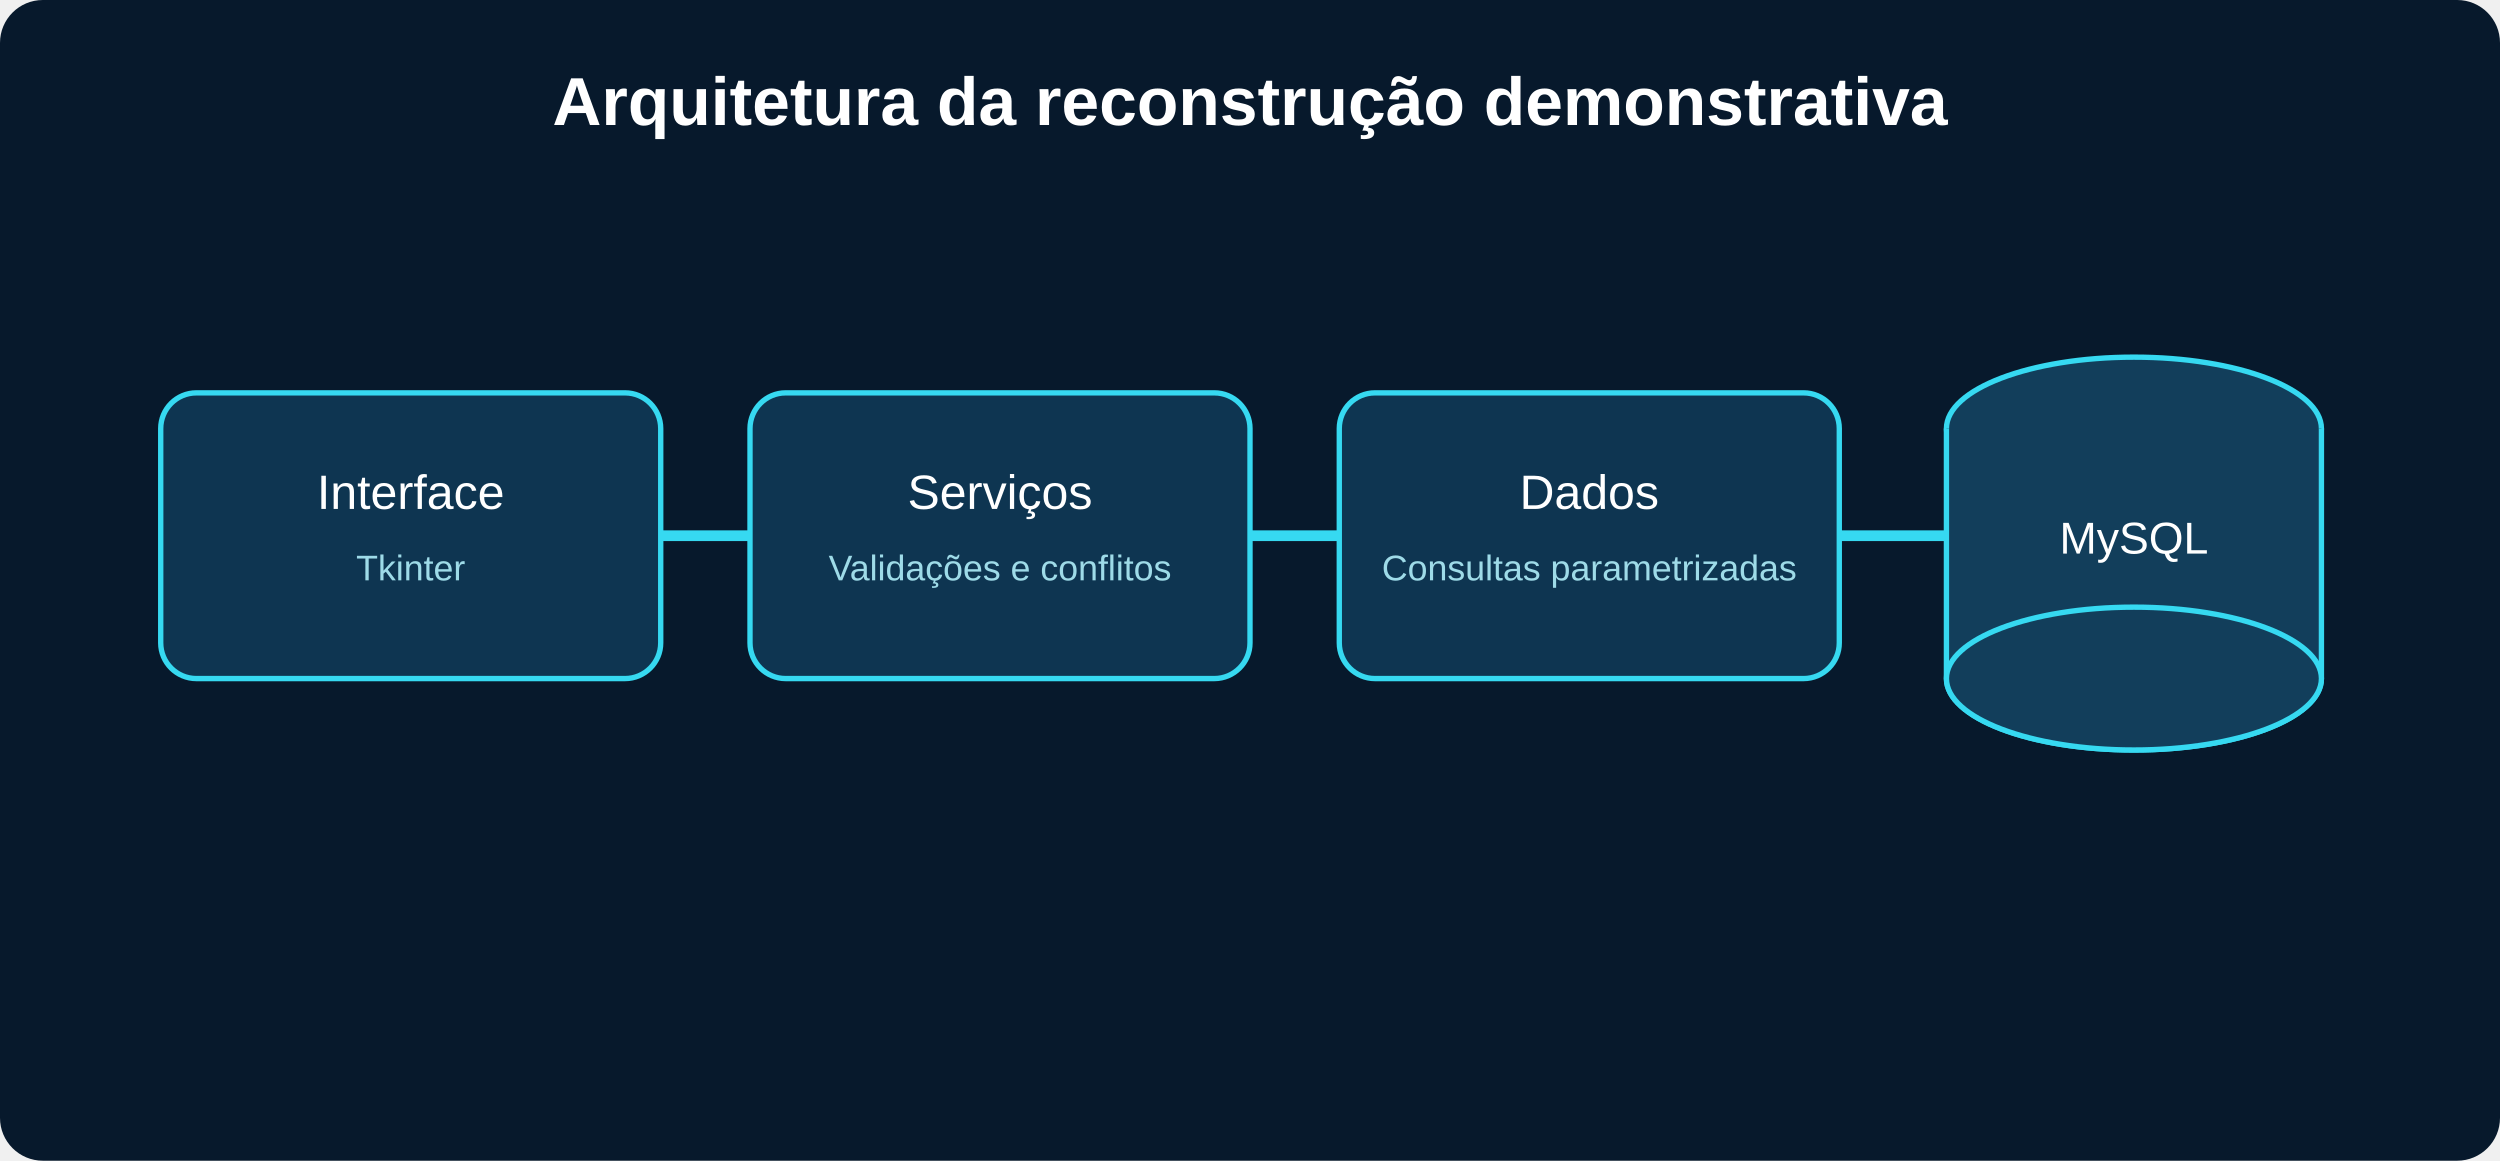
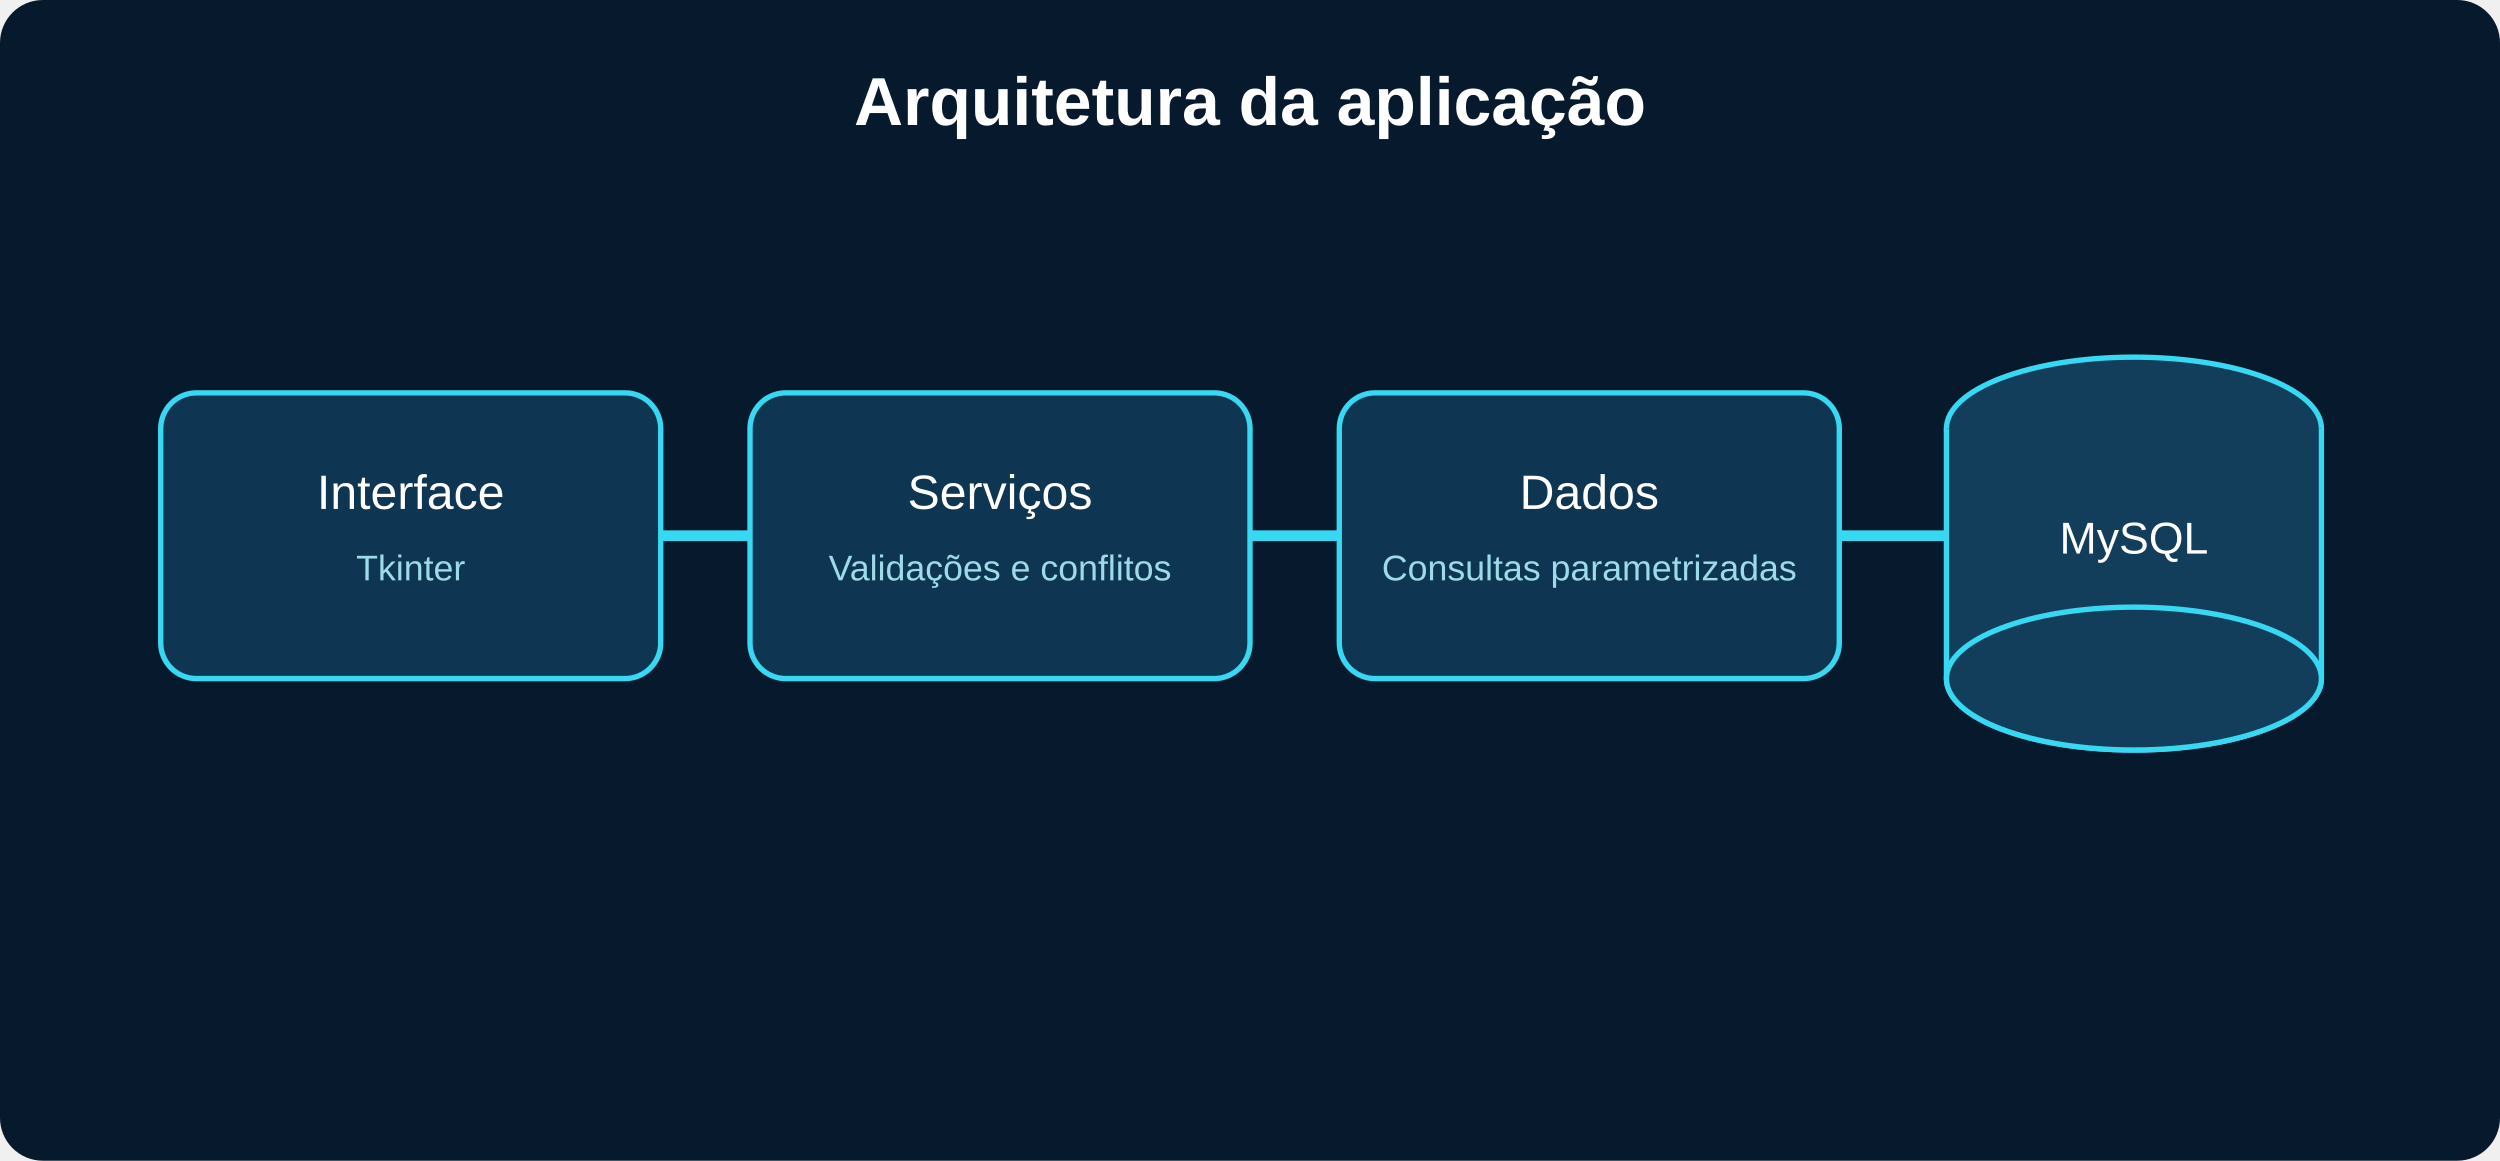
<svg xmlns="http://www.w3.org/2000/svg" width="1400" height="650" viewBox="0 0 1400 650">
  <rect width="1400" height="650" rx="24" fill="#07192c" />
-   <text x="700" y="70" text-anchor="middle" fill="#fff" font-family="Arial" font-size="38" font-weight="700">Arquitetura da reconstrução demonstrativa</text>
+   <text x="700" y="70" text-anchor="middle" fill="#fff" font-family="Arial" font-size="38" font-weight="700">Arquitetura da aplicação</text>
  <g font-family="Arial" text-anchor="middle">
    <rect x="90" y="220" width="280" height="160" rx="20" fill="#0e3551" stroke="#36d9f1" stroke-width="3" />
    <rect x="420" y="220" width="280" height="160" rx="20" fill="#0e3551" stroke="#36d9f1" stroke-width="3" />
    <rect x="750" y="220" width="280" height="160" rx="20" fill="#0e3551" stroke="#36d9f1" stroke-width="3" />
    <path d="M370 300h50M700 300h50M1030 300h70" stroke="#36d9f1" stroke-width="6" />
    <ellipse cx="1195" cy="240" rx="105" ry="40" fill="#123e5b" stroke="#36d9f1" stroke-width="3" />
    <path d="M1090 240v140c0 22 47 40 105 40s105-18 105-40V240" fill="#123e5b" stroke="#36d9f1" stroke-width="3" />
    <ellipse cx="1195" cy="380" rx="105" ry="40" fill="#123e5b" stroke="#36d9f1" stroke-width="3" />
    <text x="230" y="285" fill="#fff" font-size="27">Interface</text>
    <text x="230" y="325" fill="#9edbe8" font-size="20">Tkinter</text>
    <text x="560" y="285" fill="#fff" font-size="27">Serviços</text>
    <text x="560" y="325" fill="#9edbe8" font-size="20">Validações e conflitos</text>
    <text x="890" y="285" fill="#fff" font-size="27">Dados</text>
    <text x="890" y="325" fill="#9edbe8" font-size="20">Consultas parametrizadas</text>
    <text x="1195" y="310" fill="#fff" font-size="25">MySQL</text>
  </g>
</svg>
